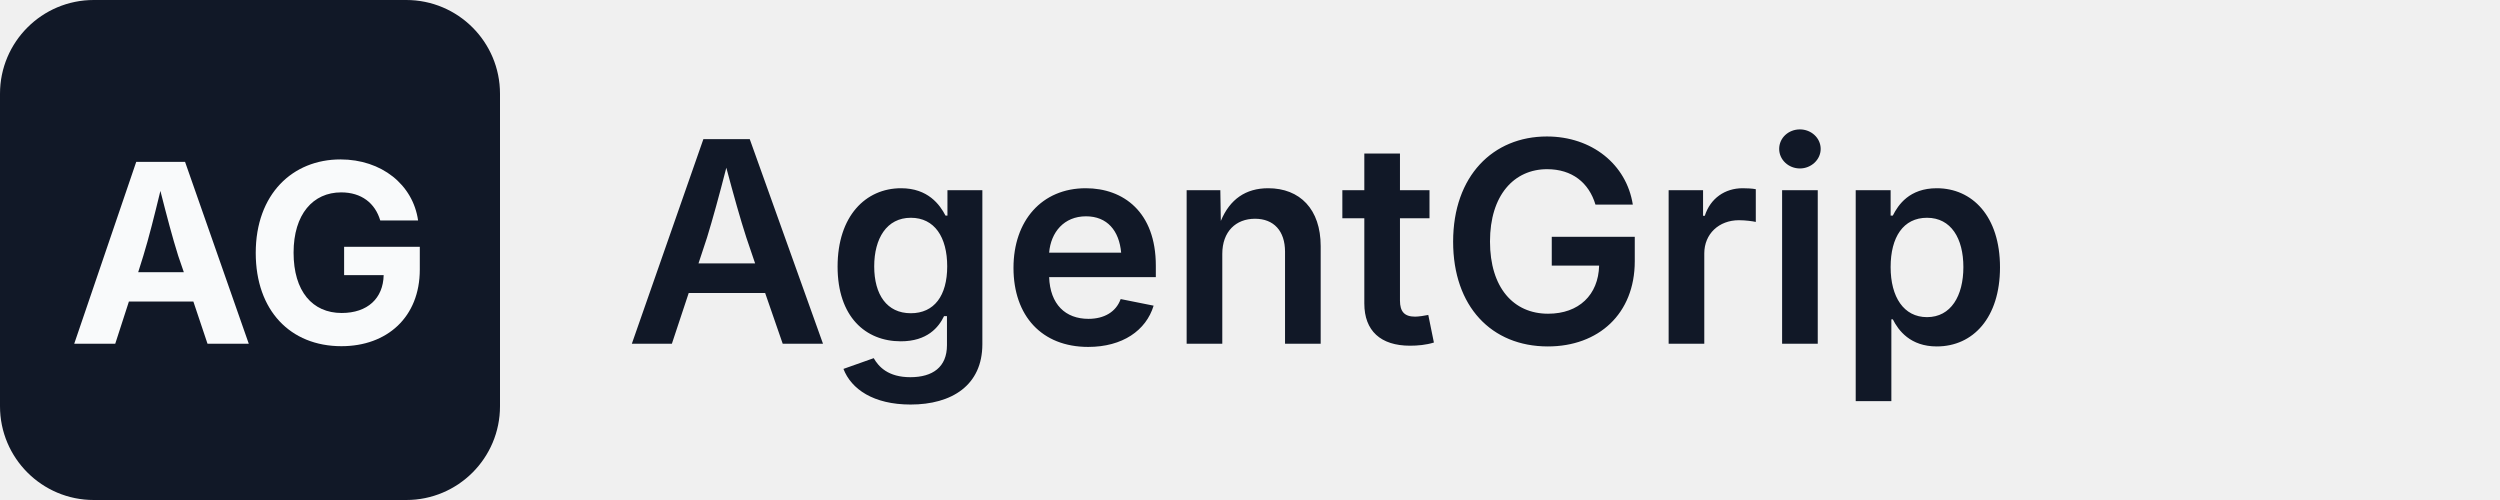
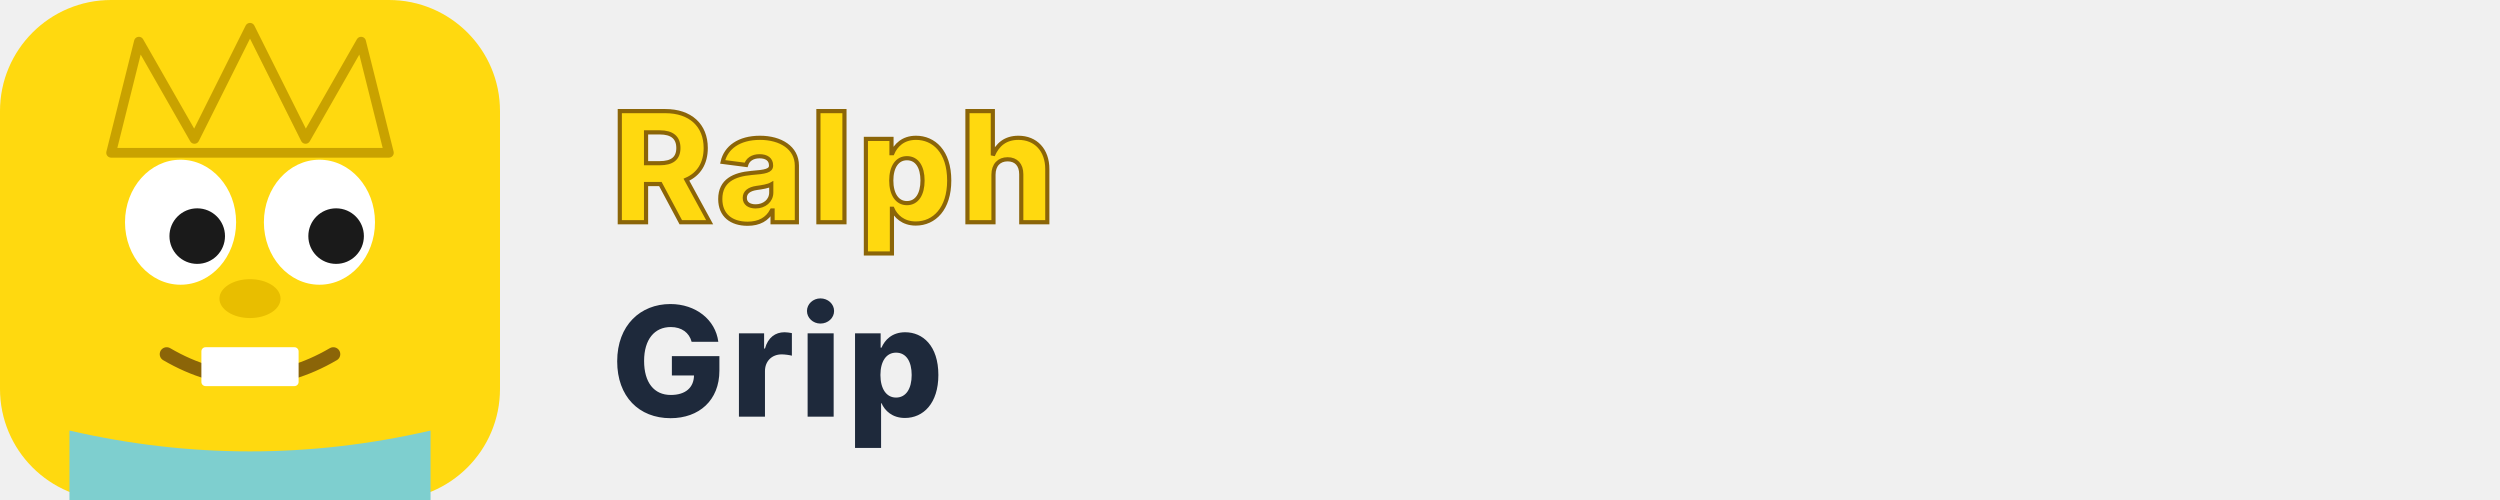
- <svg xmlns="http://www.w3.org/2000/svg" viewBox="0 0 160 32" height="32">
-   <rect width="32" height="32" rx="6" fill="#111827" />
-   <text x="16" y="22" font-family="system-ui,-apple-system,sans-serif" font-size="16" font-weight="700" fill="#f9fafb" text-anchor="middle">AG</text>
-   <text x="40" y="22" font-family="system-ui,-apple-system,sans-serif" font-size="18" font-weight="600" fill="#111827">AgentGrip</text>
+ <svg xmlns="http://www.w3.org/2000/svg" viewBox="0 0 180 36" height="36">
+   <rect width="36" height="36" rx="8" fill="#FFD90F" />
+   <polygon points="8,11 10,3 14,10 18,2 22,10 26,3 28,11" fill="#FFD90F" stroke="#C9A200" stroke-width="0.7" stroke-linejoin="round" />
+   <ellipse cx="13" cy="16" rx="4" ry="4.5" fill="white" />
+   <ellipse cx="23" cy="16" rx="4" ry="4.5" fill="white" />
+   <circle cx="14.2" cy="17" r="2" fill="#1a1a1a" />
+   <circle cx="24.2" cy="17" r="2" fill="#1a1a1a" />
+   <ellipse cx="18" cy="21.5" rx="2.2" ry="1.4" fill="#E8BE00" />
+   <path d="M12 25.5 Q18 29 24 25.5" stroke="#8B6508" stroke-width="1" fill="none" stroke-linecap="round" />
+   <rect x="14.5" y="25" width="7" height="2.8" rx="0.3" fill="white" />
+   <path d="M5 31 Q18 34 31 31 L31 36 L5 36 Z" fill="#7ECFCF" />
+   <text x="44" y="16" font-family="system-ui,-apple-system,sans-serif" font-size="11" font-weight="800" letter-spacing="0.3" fill="#FFD90F" stroke="#8B6508" stroke-width="0.3">Ralph</text>
+   <text x="44" y="30" font-family="system-ui,-apple-system,sans-serif" font-size="11" font-weight="800" letter-spacing="0.3" fill="#1E293B">Grip</text>
</svg>
